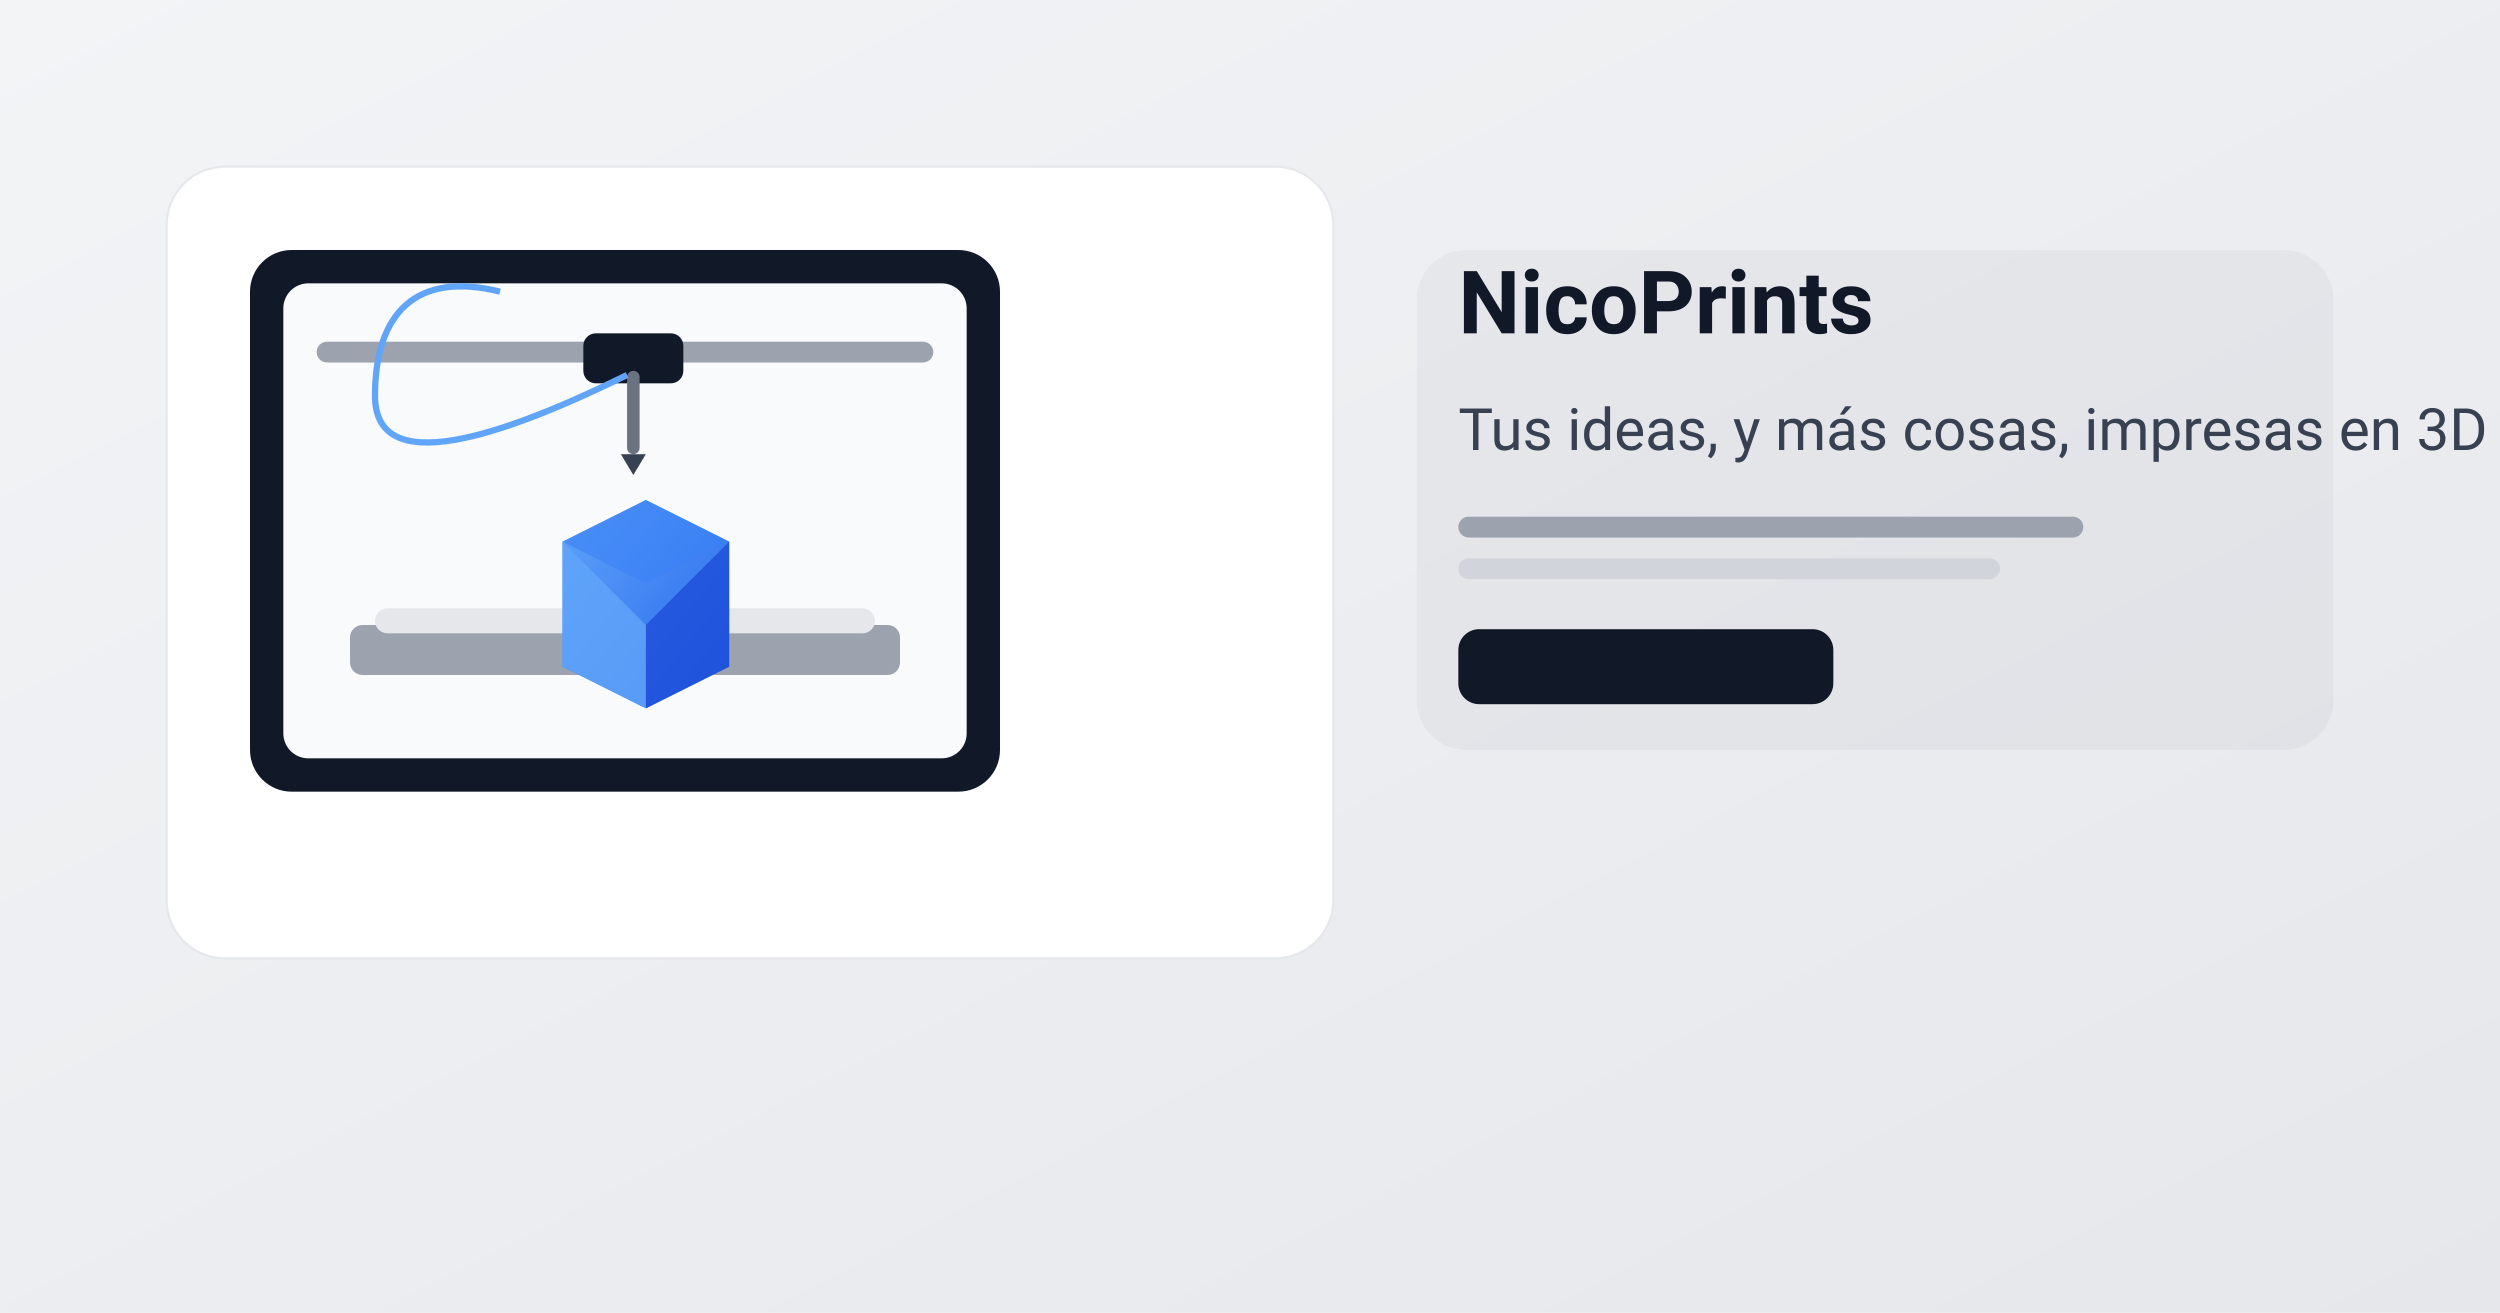
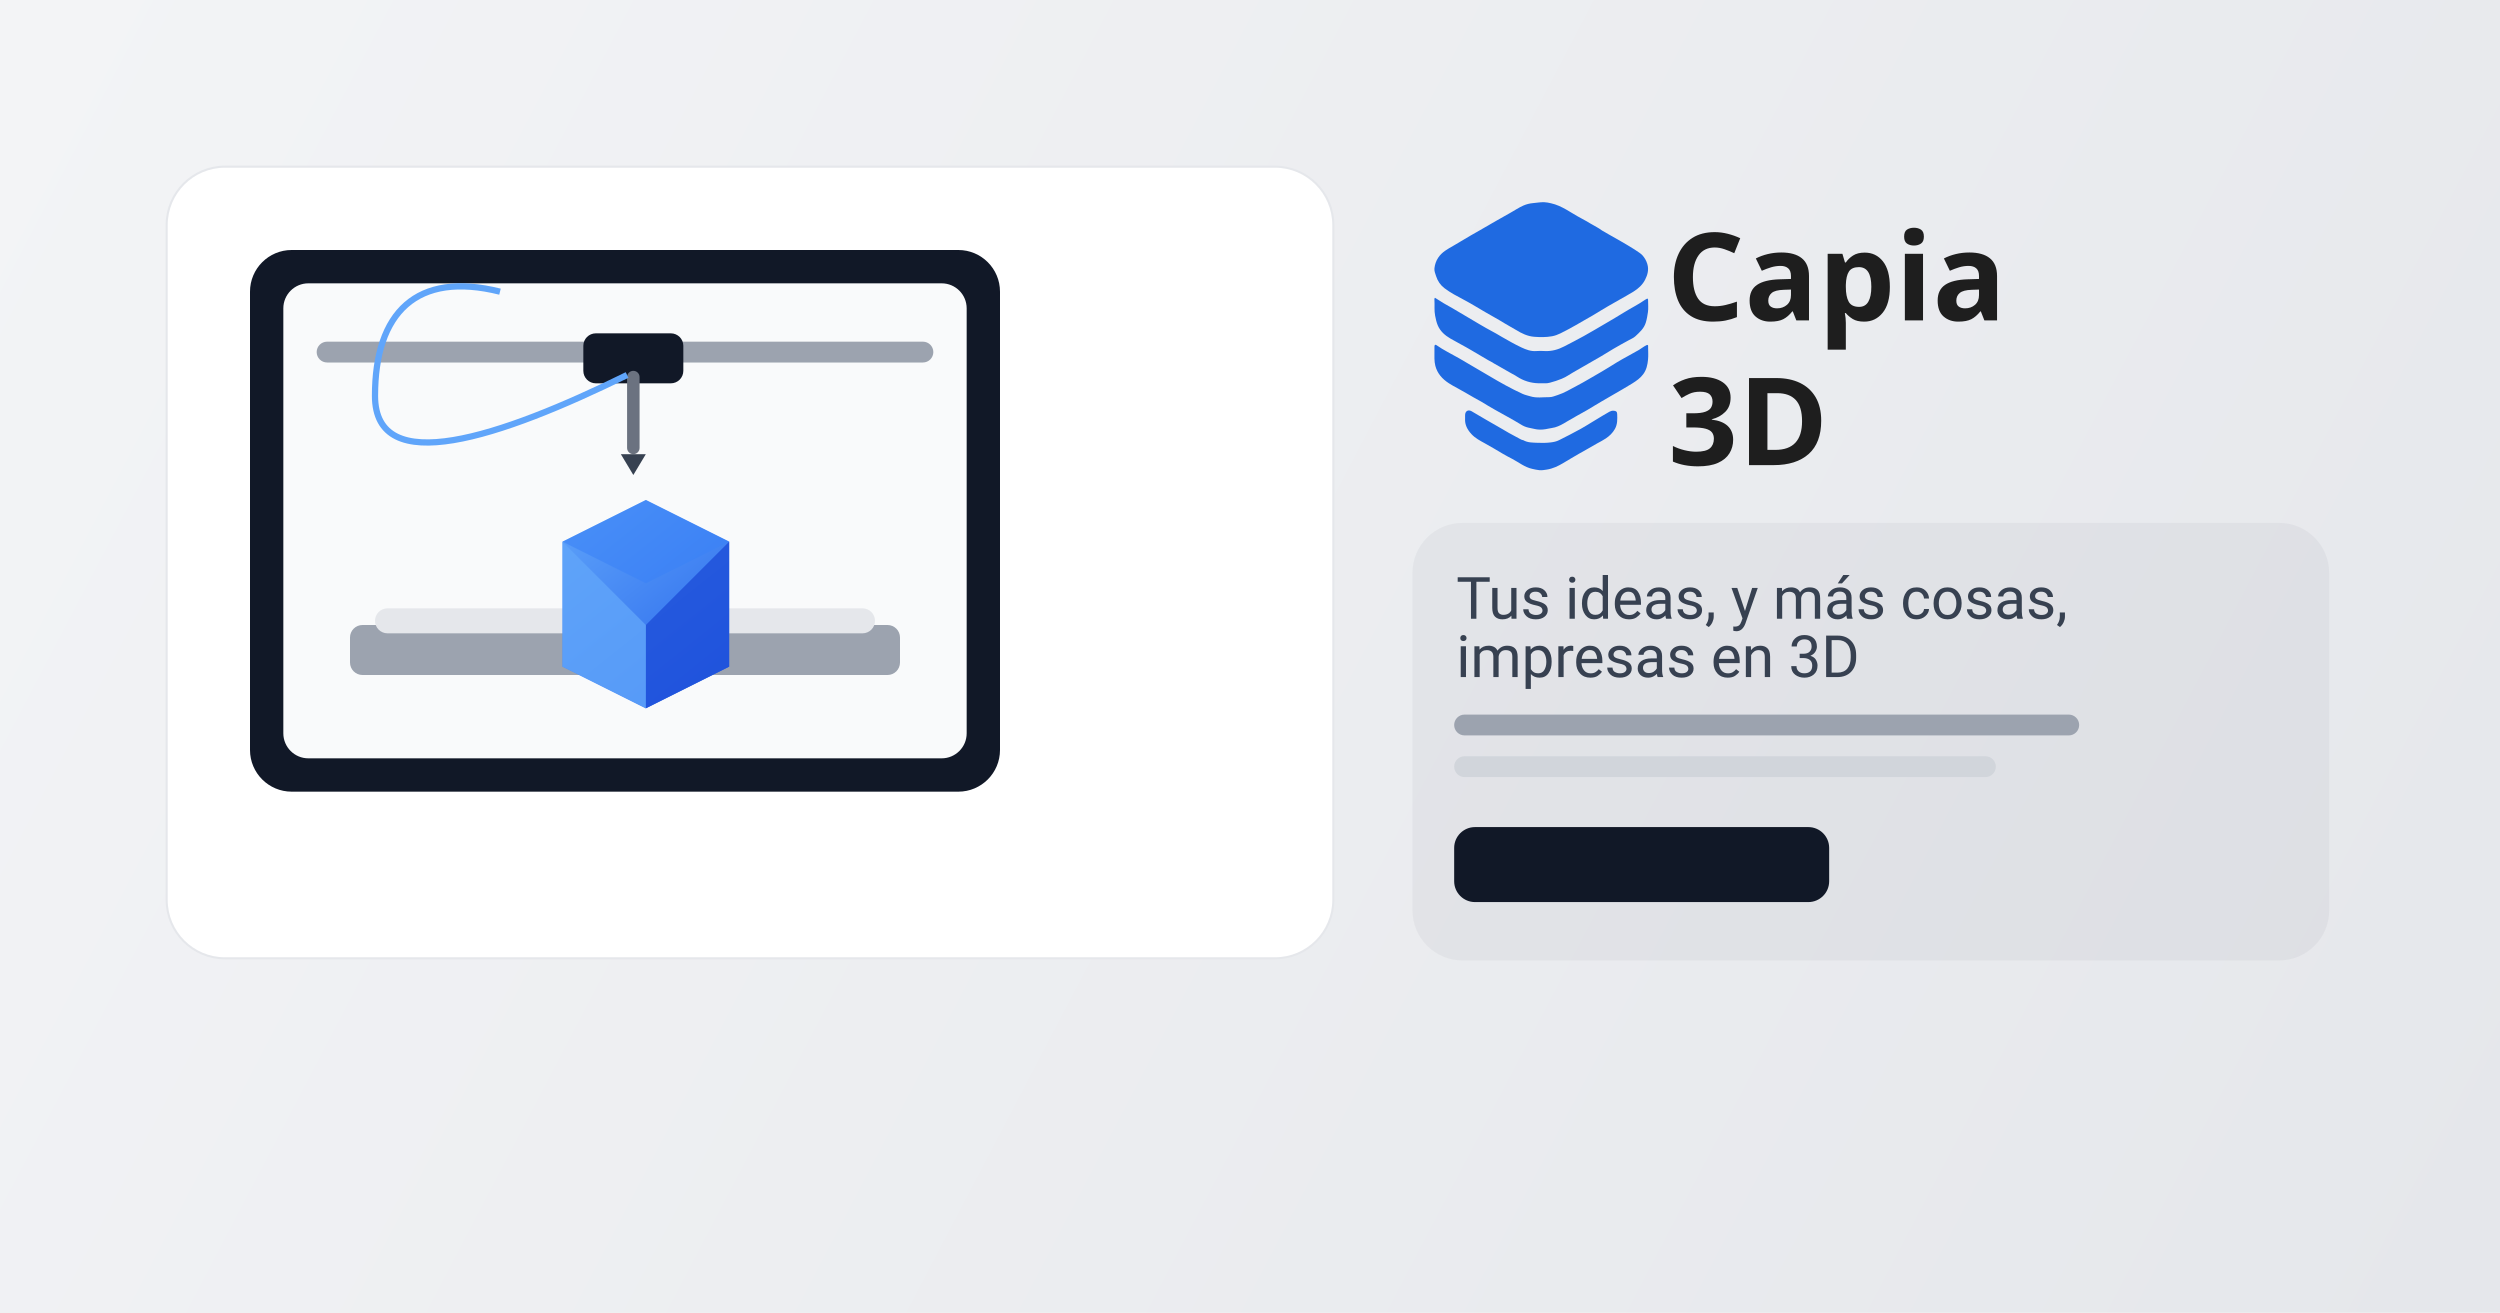
- <svg xmlns="http://www.w3.org/2000/svg" viewBox="0 0 1200 630">
-   <defs>
-     <linearGradient id="bg" x1="0" y1="0" x2="1" y2="1">
-       <stop offset="0" stop-color="#f3f4f6" />
-       <stop offset="1" stop-color="#e5e7eb" />
-     </linearGradient>
-     <linearGradient id="accent" x1="0" y1="0" x2="1" y2="1">
-       <stop offset="0" stop-color="#60a5fa" />
-       <stop offset="1" stop-color="#2563eb" />
-     </linearGradient>
-   </defs>
-   <rect width="1200" height="630" fill="url(#bg)" />
-   <g transform="translate(80 80)">
-     <rect x="0" y="0" width="560" height="380" rx="28" fill="#fff" stroke="#e5e7eb" />
-     <g transform="translate(40 40)">
-       <rect x="0" y="0" width="360" height="260" rx="20" fill="#111827" />
-       <rect x="16" y="16" width="328" height="228" rx="12" fill="#f9fafb" />
-       <rect x="32" y="44" width="296" height="10" rx="5" fill="#9ca3af" />
-       <rect x="160" y="40" width="48" height="24" rx="6" fill="#111827" />
-       <rect x="181" y="58" width="6" height="40" rx="3" fill="#6b7280" />
-       <path d="M178 98h12l-6 10z" fill="#374151" />
-       <path d="M120 20 C 80 10, 60 30, 60 70 S 120 90, 181 60" fill="none" stroke="#60a5fa" stroke-width="3" />
-       <rect x="48" y="180" width="264" height="24" rx="6" fill="#9ca3af" />
-       <rect x="60" y="172" width="240" height="12" rx="6" fill="#e5e7eb" />
-       <g transform="translate(150 120)">
-         <path d="M40 0l40 20v60l-40 20L0 80V20z" fill="url(#accent)" />
-         <path d="M40 0l40 20-40 20-40-20z" fill="#3b82f6" opacity="0.6" />
-         <path d="M80 20v60l-40 20V60z" fill="#1d4ed8" opacity="0.8" />
-         <path d="M0 20v60l40 20V60z" fill="#60a5fa" opacity="0.8" />
+ <svg xmlns="http://www.w3.org/2000/svg" width="100%" height="100%" viewBox="0 0 1200 630" version="1.1" xml:space="preserve" style="fill-rule:evenodd;clip-rule:evenodd;">
+   <rect x="0" y="0" width="1200" height="630" style="fill:url(#_Linear1);" />
+   <g transform="matrix(1,0,0,1,80,80)">
+     <path d="M560,28L560,352C560,367.454 547.454,380 532,380L28,380C12.546,380 0,367.454 0,352L0,28C0,12.546 12.546,0 28,0L532,0C547.454,0 560,12.546 560,28Z" style="fill:white;stroke:rgb(229,231,235);stroke-width:1px;" />
+     <g transform="matrix(1,0,0,1,40,40)">
+       <path d="M360,20L360,240C360,251.038 351.038,260 340,260L20,260C8.962,260 0,251.038 0,240L0,20C0,8.962 8.962,0 20,0L340,0C351.038,0 360,8.962 360,20Z" style="fill:rgb(17,24,39);" />
+       <path d="M344,28L344,232C344,238.623 338.623,244 332,244L28,244C21.377,244 16,238.623 16,232L16,28C16,21.377 21.377,16 28,16L332,16C338.623,16 344,21.377 344,28Z" style="fill:rgb(249,250,251);" />
+       <path d="M328,49C328,51.76 325.76,54 323,54L37,54C34.24,54 32,51.76 32,49C32,46.24 34.24,44 37,44L323,44C325.76,44 328,46.24 328,49Z" style="fill:rgb(156,163,175);" />
+       <path d="M208,46L208,58C208,61.311 205.311,64 202,64L166,64C162.689,64 160,61.311 160,58L160,46C160,42.689 162.689,40 166,40L202,40C205.311,40 208,42.689 208,46Z" style="fill:rgb(17,24,39);" />
+       <path d="M187,61L187,95C187,96.656 185.656,98 184,98C182.344,98 181,96.656 181,95L181,61C181,59.344 182.344,58 184,58C185.656,58 187,59.344 187,61Z" style="fill:rgb(107,114,128);" />
+       <path d="M178,98L190,98L184,108L178,98Z" style="fill:rgb(55,65,81);fill-rule:nonzero;" />
+       <path d="M120,20C80,10 60,30 60,70C60,110 120,90 181,60" style="fill:none;fill-rule:nonzero;stroke:rgb(96,165,250);stroke-width:3px;" />
+       <path d="M312,186L312,198C312,201.311 309.311,204 306,204L54,204C50.689,204 48,201.311 48,198L48,186C48,182.689 50.689,180 54,180L306,180C309.311,180 312,182.689 312,186Z" style="fill:rgb(156,163,175);" />
+       <path d="M300,178C300,181.311 297.311,184 294,184L66,184C62.689,184 60,181.311 60,178C60,174.689 62.689,172 66,172L294,172C297.311,172 300,174.689 300,178Z" style="fill:rgb(229,231,235);" />
+       <g transform="matrix(1,0,0,1,150,120)">
+         <path d="M40,0L80,20L80,80L40,100L0,80L0,20L40,0Z" style="fill:url(#_Linear2);fill-rule:nonzero;" />
+         <path d="M40,0L80,20L40,40L0,20L40,0Z" style="fill:rgb(59,130,246);fill-opacity:0.6;fill-rule:nonzero;" />
+         <path d="M80,20L80,80L40,100L40,60L80,20Z" style="fill:rgb(29,78,216);fill-opacity:0.8;fill-rule:nonzero;" />
+         <path d="M0,20L0,80L40,100L40,60L0,20Z" style="fill:rgb(96,165,250);fill-opacity:0.8;fill-rule:nonzero;" />
      </g>
    </g>
  </g>
-   <g transform="translate(700 160)">
-     <rect x="-20" y="-40" width="440" height="240" rx="24" fill="#111827" opacity="0.04" />
-     <text x="0" y="0" font-family="ui-sans-serif, system-ui, -apple-system, Segoe UI, Roboto, Ubuntu, Cantarell, Noto Sans, Helvetica Neue, Arial" font-size="42" font-weight="700" fill="#111827">NicoPrints</text>
-     <text x="0" y="56" font-family="ui-sans-serif, system-ui, -apple-system, Segoe UI, Roboto, Ubuntu, Cantarell, Noto Sans, Helvetica Neue, Arial" font-size="28" fill="#374151">Tus ideas, y más cosas, impresas en 3D</text>
-     <rect x="0" y="88" width="300" height="10" rx="5" fill="#9ca3af" />
-     <rect x="0" y="108" width="260" height="10" rx="5" fill="#d1d5db" />
-     <rect x="0" y="142" width="180" height="36" rx="10" fill="#111827" />
+   <g transform="matrix(1,0,0,1,700,160)">
+     <g transform="matrix(1,0,0,0.875,-2,126)">
+       <path d="M420,-12.571L420,172.571C420,187.71 409.246,200 396,200L4,200C-9.246,200 -20,187.71 -20,172.571L-20,-12.571C-20,-27.71 -9.246,-40 4,-40L396,-40C409.246,-40 420,-27.71 420,-12.571Z" style="fill:rgb(17,24,39);fill-opacity:0.04;" />
+     </g>
+     <g transform="matrix(0.390239,0,0,0.390239,-82.17175,-190.7851)">
+       <g id="Logo" transform="matrix(0.748137,0,0,0.748137,99.14773,139.3642)">
+         <g transform="matrix(0.686777,0,0,0.686777,-74.88424,130.3095)">
+           <path d="M669.808,244.338C674.049,247.563 755.584,291.237 766.445,303.532C771.84,309.641 775.795,316.21 778.288,324.521C782.447,338.385 778.87,350.58 773.082,362.065C767.024,374.086 757.111,383.206 745.413,390.519C733.929,397.698 722.011,404.085 710.299,410.817C701.863,415.666 693.359,420.461 684.899,425.287C672.304,432.472 660.073,440.29 647.609,447.708C640.503,451.937 633.177,455.798 626.069,460.025C619.398,463.992 595.097,477.962 588.927,481.026C576.276,487.31 564.595,494.989 550.045,497.568C535.716,500.108 521.465,499.847 507.393,498.798C491.626,497.622 477.263,490.634 463.734,482.275C454.735,476.714 445.217,471.989 436.256,466.372C421.124,456.887 405.325,448.56 389.936,439.528C372.839,429.494 355.936,419.09 338.367,409.802C322.656,401.496 306.758,393.221 292.576,382.401C282.961,375.065 276.283,365.189 272.56,353.422C270.615,347.273 267.923,341.321 268.714,334.678C269.793,325.607 272.485,317.314 277.702,309.449C286.756,295.8 300.427,288.667 313.921,280.93C327.962,272.879 341.752,264.394 355.698,256.177C362.11,252.399 368.652,248.842 375.101,245.125C388.828,237.213 402.49,229.187 416.259,221.35C427.565,214.915 438.813,208.383 450.233,202.134C460.789,196.359 470.691,189.326 481.789,184.544C489.038,181.421 496.666,179.477 504.646,178.796C513.509,178.039 522.242,176.37 531.254,176.604C537.001,176.753 542.369,178.001 547.845,179.201C560.86,182.053 572.707,187.811 584.198,194.254C595.99,200.866 607.258,208.446 619.229,214.693C627.584,219.053 635.692,223.839 643.74,228.64C652.417,233.817 661.597,238.094 669.808,244.338Z" style="fill:rgb(31,106,225);fill-rule:nonzero;" />
+         </g>
+         <g transform="matrix(0.686777,0,0,0.686777,-74.88424,130.3095)">
+           <path d="M347.287,451.391C357.051,457.258 394.307,479.402 403.226,483.821C412.392,488.362 421.041,493.944 429.952,499.008C445.466,507.825 460.905,516.83 477.069,524.386C488.253,529.614 499.808,534.029 512.719,532.942C519.336,532.385 526.055,532.589 532.703,532.931C549.375,533.789 564.761,529.434 579.366,521.851C594.948,513.76 610.595,505.775 625.93,497.235C643.821,487.271 661.446,476.824 679.11,466.457C693.625,457.938 708.171,449.456 722.446,440.545C738.97,430.23 756.537,421.665 772.542,410.489C774.413,409.182 776.564,408.274 778.429,407.265C780.349,408.339 780.122,409.949 780.125,411.407C780.138,420.905 781.117,430.547 779.794,439.859C778.611,448.185 777.206,456.573 774.661,464.857C770.267,479.161 759.796,488.131 749.753,497.533C745.288,501.713 739.119,504.104 733.646,507.17C721.392,514.034 708.901,520.499 696.904,527.784C692.335,530.559 672.021,542.962 667.648,545.501C652.634,554.216 637.544,562.799 622.518,571.494C608.952,579.345 595.254,586.992 581.969,595.296C575.579,599.289 544.437,610.727 534.982,610.153C529.338,609.81 523.652,610.216 517.99,610.09C499.227,609.673 482.066,604.311 466.268,594.022C458.103,588.705 449.083,584.711 440.829,579.516C432.926,574.543 413.536,564.263 411.286,562.651C406.874,559.49 401.754,557.337 397.025,554.599C383.744,546.909 370.521,539.097 357.36,531.231C340.745,521.301 323.455,512.659 306.766,502.93C293.762,495.349 282.565,485.55 276.559,471.258C273.458,463.878 271.844,456.053 270.285,448.089C267.873,435.769 269.476,423.589 268.705,411.386C268.586,409.507 268.064,407.392 269.958,405.369C274.498,408.217 279.138,410.952 283.593,413.96C292.112,419.711 301.329,424.243 310.161,429.442C322.55,436.735 334.965,443.987 347.287,451.391Z" style="fill:rgb(31,106,225);fill-rule:nonzero;" />
+         </g>
+         <g transform="matrix(0.686777,0,0,0.686777,-74.88424,130.3095)">
+           <path d="M326.947,549.828C339.696,557.143 392.973,588.504 399.713,592.519C425.749,608.029 452.152,622.866 479.726,635.472C485.477,638.101 491.908,639.356 497.99,641.255C513.216,646.009 528.613,643.165 543.883,643.31C550.387,643.371 557.005,640.41 563.427,638.37C579.496,633.265 593.835,624.352 608.639,616.644C629.178,605.952 648.873,593.652 669.045,582.238C681.648,575.106 693.788,566.961 706.241,559.483C723.388,549.185 741.32,540.197 758.559,530.043C764.64,526.461 770.094,521.763 776.604,518.783C777.35,518.442 778.037,517.888 779.242,518.495C780.753,519.633 780.194,521.612 780.202,523.356C780.246,533.519 780.996,543.762 779.994,553.827C778.775,566.081 776.22,578.058 768.434,588.497C761.32,598.036 752.055,604.38 742.211,610.567C727.395,619.878 712.067,628.296 697.022,637.191C687.071,643.074 677.046,648.888 666.99,654.618C655.815,660.986 645.034,668.042 633.889,674.464C617.711,683.785 601.106,692.39 585.182,702.117C576.246,707.576 567.269,712.797 557.263,715.606C551.833,717.132 545.849,717.644 540.411,718.877C532.516,720.668 524.788,721.443 516.958,720.83C510.683,720.339 504.529,718.423 498.292,717.304C491.463,716.079 484.885,714.162 478.859,710.667C466.564,703.536 454.54,695.893 441.958,689.315C432.129,684.176 422.693,678.375 412.923,673.146C402.19,667.402 392.001,660.648 381.485,654.489C375.222,650.821 368.755,647.504 362.444,643.916C360.405,642.756 332.607,626.509 323.321,621.599C316.554,618.021 309.706,614.28 303.2,610.036C287.541,599.822 275.712,586.889 270.853,568.356C267.859,556.936 268.808,545.314 268.697,533.739C268.658,529.741 268.583,525.737 268.743,521.744C268.899,517.854 270.757,516.864 273.766,518.994C290.562,530.888 309.174,539.63 326.947,549.828Z" style="fill:rgb(31,106,225);fill-rule:nonzero;" />
+         </g>
+         <g transform="matrix(0.686777,0,0,0.686777,-74.88424,130.3095)">
+           <path d="M481.369,746.362C492.286,752.572 504.048,752.021 515.583,752.586C526.082,753.099 536.633,752.938 547.027,751.678C553.785,750.859 560.739,749.477 566.936,746.32C584.519,737.365 602.24,728.629 619.414,718.935C636.96,709.03 653.791,697.867 671.215,687.737C676.631,684.588 682.019,681.367 687.473,678.274C690.555,676.525 693.828,675.645 697.471,675.796C703.203,676.034 705.987,677.919 706.177,683.664C706.583,695.894 707.141,708.073 700.677,719.499C695.279,729.037 687.921,736.134 678.974,742.155C672.391,746.585 665.356,750.197 658.443,753.928C650.17,758.393 642.254,763.446 633.99,767.92C620.351,775.304 607.032,783.282 593.648,791.13C582.136,797.879 570.991,805.339 558.686,810.577C551.924,813.456 544.903,815.582 537.438,816.767C531.496,817.71 525.614,818.704 519.74,818.126C514.084,817.569 508.469,816.222 502.864,815.007C484.78,811.087 470.706,799.392 454.879,791.084C447.124,787.012 439.361,783.011 431.833,778.515C417.953,770.226 404.046,761.965 389.898,754.148C378.306,747.742 366.399,741.656 357.363,731.868C347.791,721.499 341.054,709.466 342.062,694.499C342.241,691.845 342.08,689.168 342.08,686.502C342.08,677.034 349.016,672.353 357.429,676.916C368.745,683.054 379.41,690.398 390.749,696.489C397.314,700.016 403.552,704.058 410.081,707.632C422.554,714.458 434.625,722.015 446.996,729.033C456.644,734.507 466.474,739.663 476.279,744.854C477.698,745.605 479.432,745.759 481.369,746.362Z" style="fill:rgb(31,106,225);fill-rule:nonzero;" />
+         </g>
+       </g>
+       <g transform="matrix(1,0,0,1,-13,-24)">
+         <g transform="matrix(150,0,0,150,941.25,497)">
+                 </g>
+         <text x="480px" y="497px" style="font-family:'Futura-Bold', 'Futura', sans-serif;font-weight:700;font-size:150px;fill:rgb(30,30,30);">Capia</text>
+       </g>
+       <g transform="matrix(1,0,0,1,-11.2,154)">
+         <g transform="matrix(150,0,0,150,699.9,497)">
+                 </g>
+         <text x="480px" y="497px" style="font-family:'Futura-Bold', 'Futura', sans-serif;font-weight:700;font-size:150px;fill:rgb(30,30,30);">3D</text>
+       </g>
+     </g>
+     <g transform="matrix(1,0,0,1,-1,137)">
+       <text x="0px" y="0px" style="font-family:'Roboto-Regular', 'Roboto';font-size:28px;fill:rgb(55,65,81);">T<tspan x="15.408px " y="0px ">u</tspan>s ideas, y más cosas,</text>
+       <text x="0px" y="28px" style="font-family:'Roboto-Regular', 'Roboto';font-size:28px;fill:rgb(55,65,81);">impr<tspan x="56.314px " y="28px ">e</tspan>sas en 3D</text>
+     </g>
+     <g transform="matrix(1,0,0,1,-2,95)">
+       <path d="M300,93C300,95.76 297.76,98 295,98L5,98C2.24,98 0,95.76 0,93C0,90.24 2.24,88 5,88L295,88C297.76,88 300,90.24 300,93Z" style="fill:rgb(156,163,175);" />
+     </g>
+     <g transform="matrix(1,0,0,1,-2,95)">
+       <path d="M260,113C260,115.76 257.76,118 255,118L5,118C2.24,118 0,115.76 0,113C0,110.24 2.24,108 5,108L255,108C257.76,108 260,110.24 260,113Z" style="fill:rgb(209,213,219);" />
+     </g>
+     <g transform="matrix(1,0,0,1,-2,95)">
+       <path d="M180,152L180,168C180,173.519 175.519,178 170,178L10,178C4.481,178 0,173.519 0,168L0,152C0,146.481 4.481,142 10,142L170,142C175.519,142 180,146.481 180,152Z" style="fill:rgb(17,24,39);" />
+     </g>
  </g>
+   <defs>
+     <linearGradient id="_Linear1" x1="0" y1="0" x2="1" y2="0" gradientUnits="userSpaceOnUse" gradientTransform="matrix(1200,630,-630,1200,0,0)">
+       <stop offset="0" style="stop-color:rgb(243,244,246);stop-opacity:1" />
+       <stop offset="1" style="stop-color:rgb(229,231,235);stop-opacity:1" />
+     </linearGradient>
+     <linearGradient id="_Linear2" x1="0" y1="0" x2="1" y2="0" gradientUnits="userSpaceOnUse" gradientTransform="matrix(80,100,-100,80,0,0)">
+       <stop offset="0" style="stop-color:rgb(96,165,250);stop-opacity:1" />
+       <stop offset="1" style="stop-color:rgb(37,99,235);stop-opacity:1" />
+     </linearGradient>
+   </defs>
</svg>
